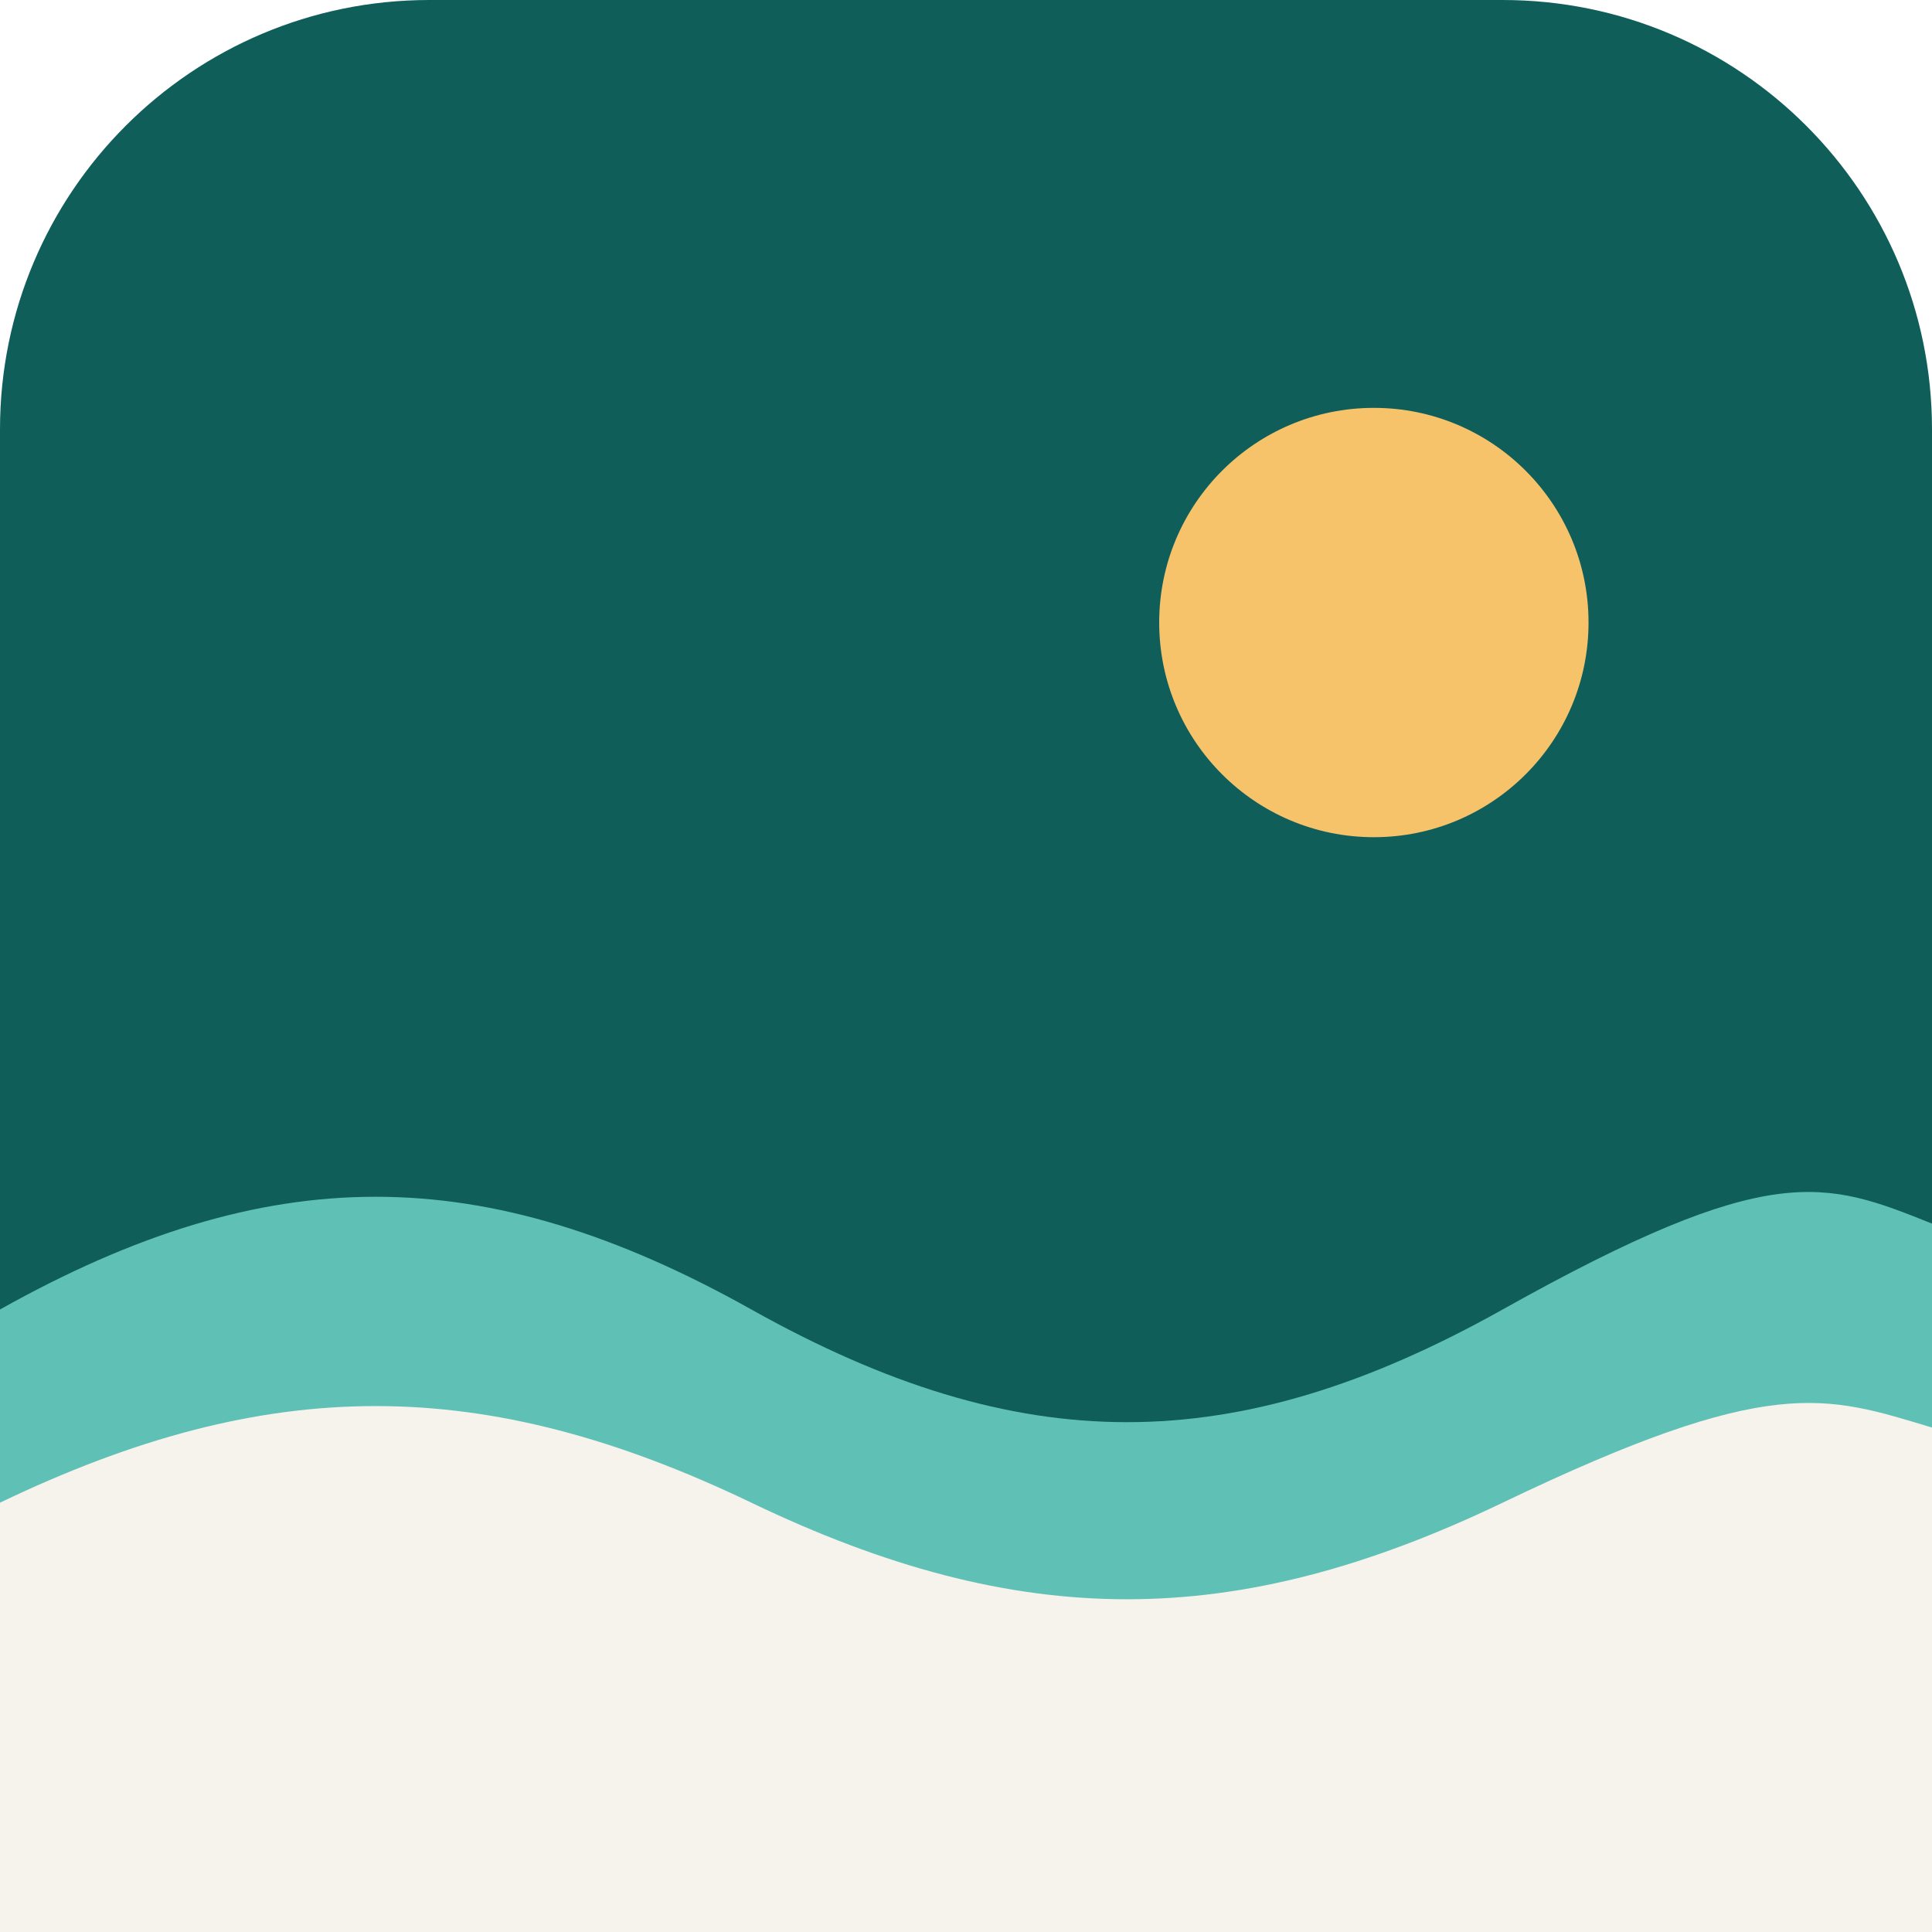
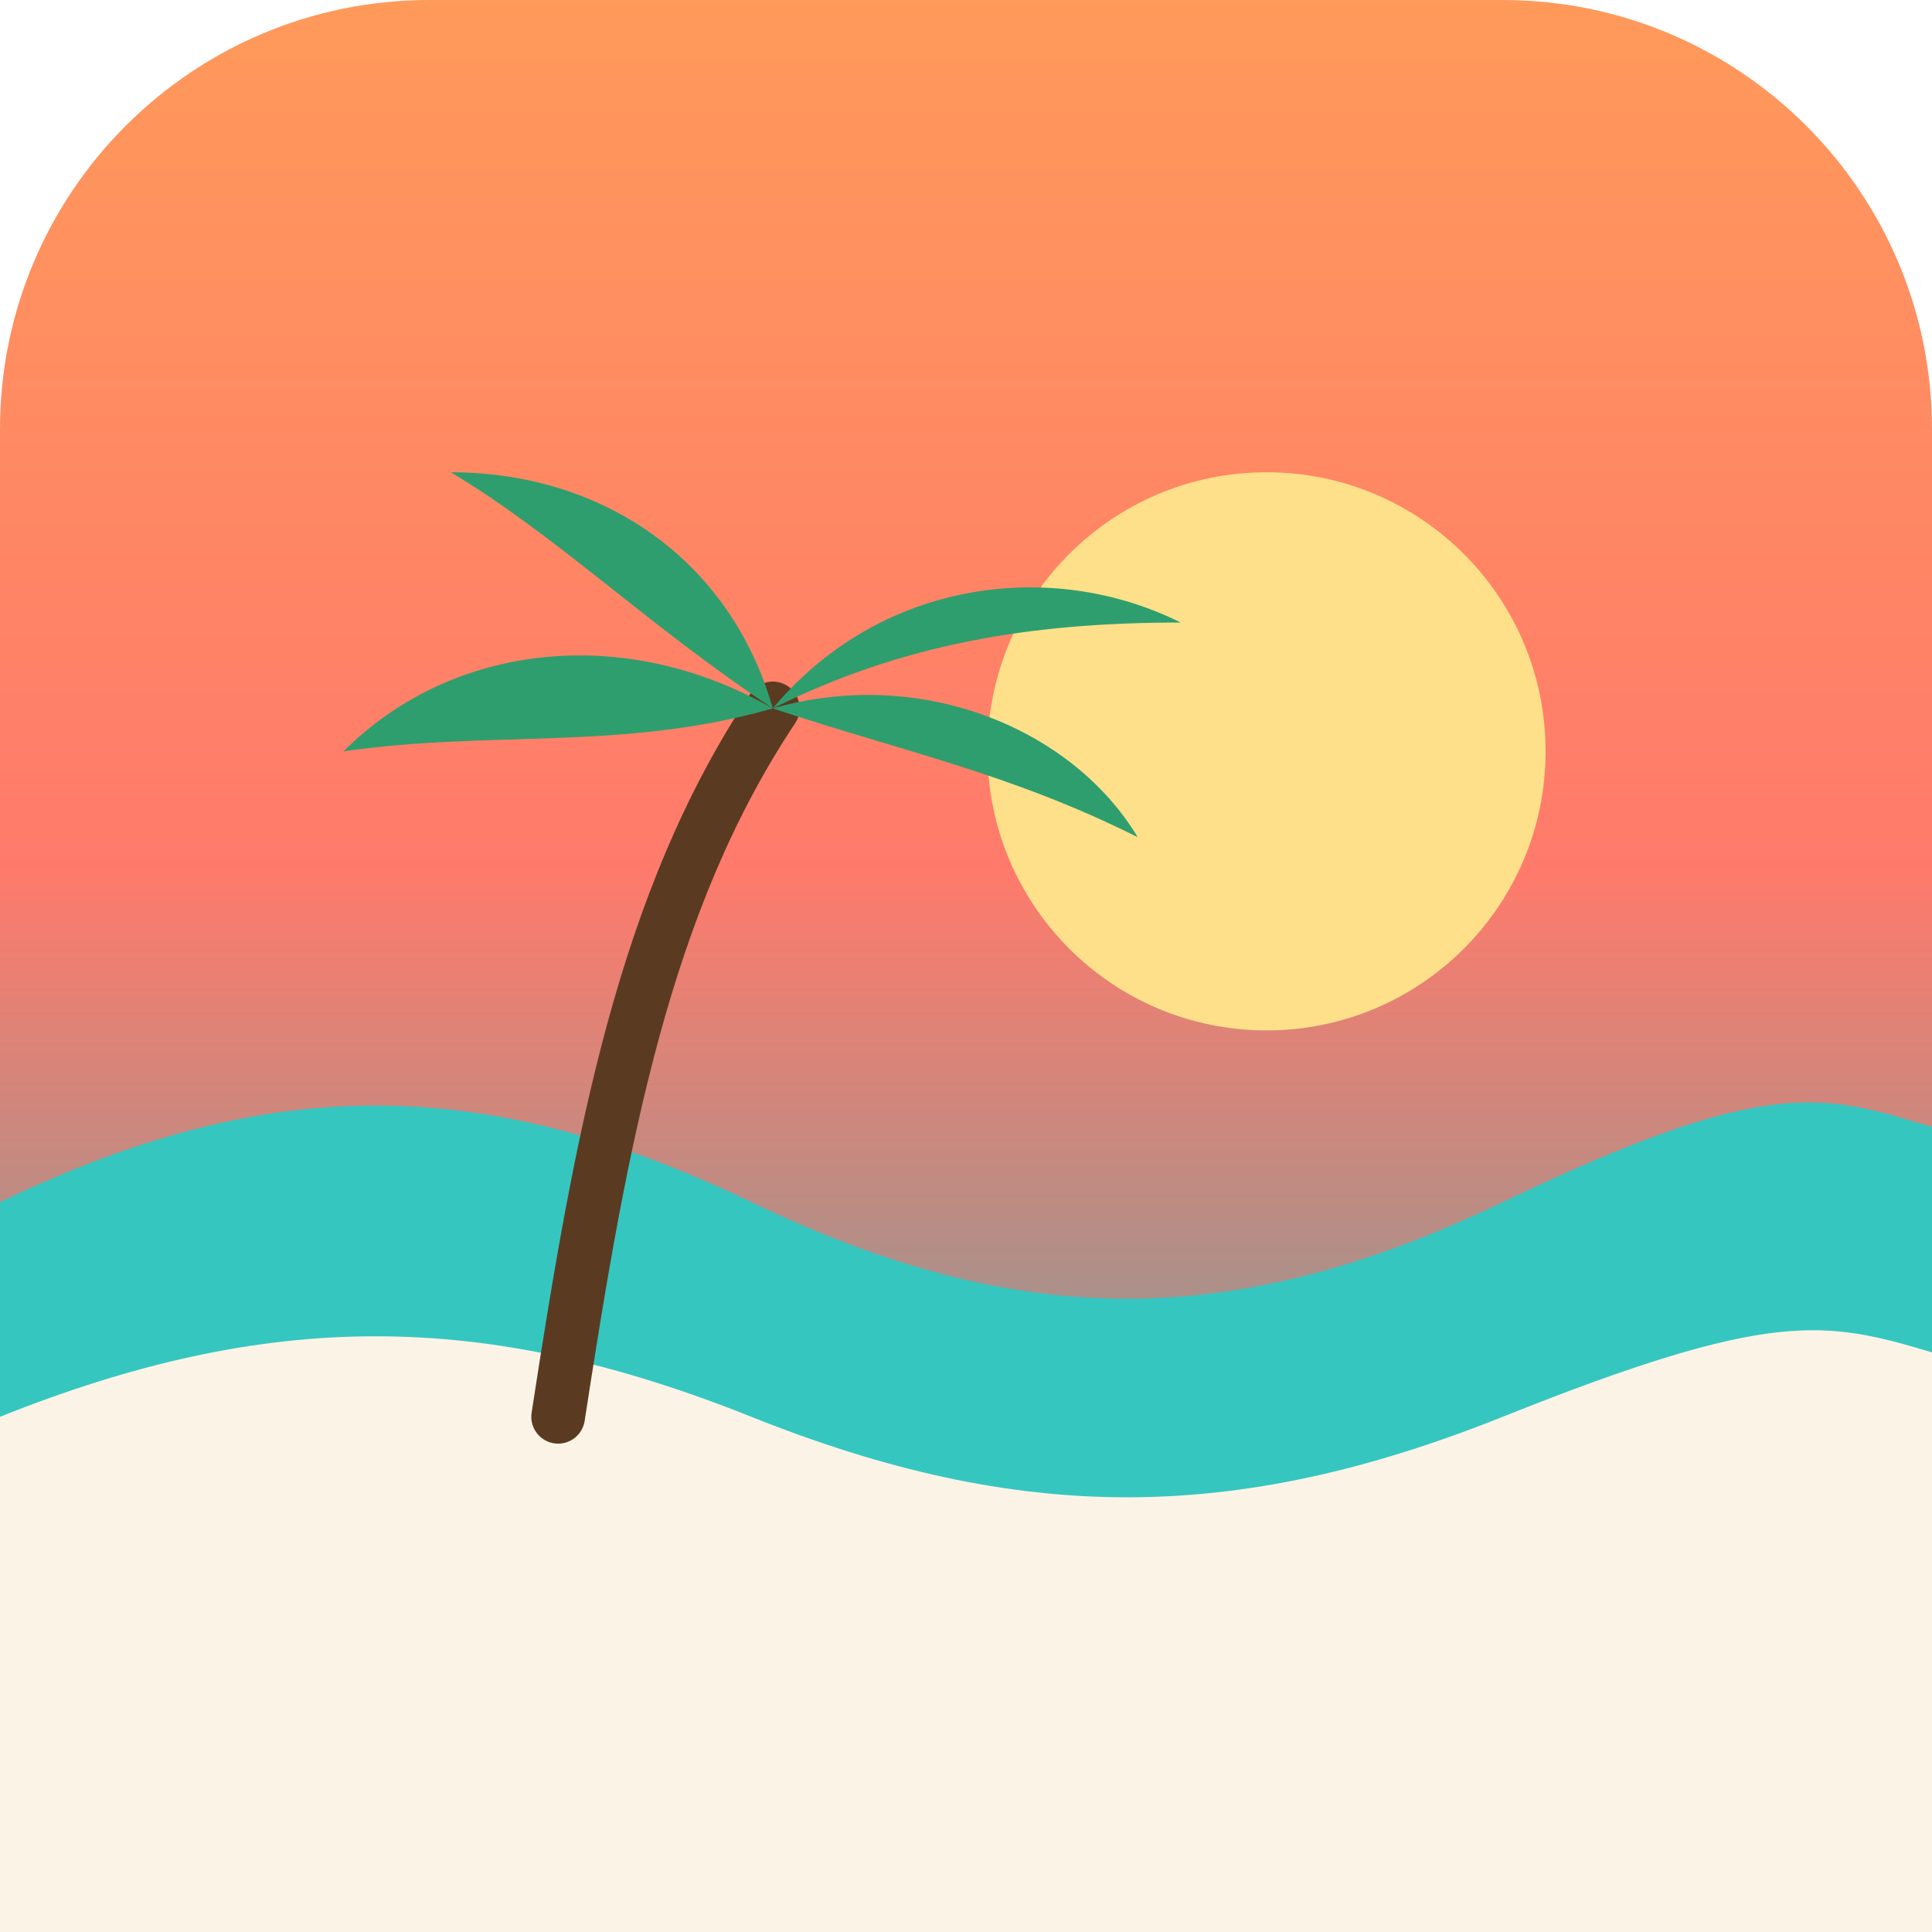
<svg xmlns="http://www.w3.org/2000/svg" viewBox="0 0 180 180">
-   <rect width="180" height="180" rx="40" fill="#0f5e5a" />
-   <circle cx="128" cy="58" r="20" fill="#f6c36b" />
-   <path d="M0 122c25-14 45-14 70 0s45 14 70 0 30-12 40-8v66H0z" fill="#5fc0b6" />
-   <path d="M0 140c25-12 45-12 70 0s45 12 70 0 30-10 40-7v47H0z" fill="#f6f2ec" />
+   <defs>
+     <linearGradient id="s" x1="0" y1="0" x2="0" y2="1">
+       <stop offset="0" stop-color="#ff9a5a" />
+       <stop offset=".45" stop-color="#ff7a6b" />
+       <stop offset="1" stop-color="#2bb3b8" />
+     </linearGradient>
+   </defs>
+   <rect width="180" height="180" rx="40" fill="url(#s)" />
+   <circle cx="118" cy="70" r="26" fill="#ffe08a" />
+   <path d="M0 112c25-12 45-12 70 0s45 12 70 0 30-10 40-7v75H0z" fill="#36c6c0" />
+   <path d="M0 132c25-10 45-10 70 0s45 10 70 0 30-9 40-6v54H0z" fill="#fbf4e6" />
+   <path d="M52 132c4-26 8-48 20-66" stroke="#5a3b22" stroke-width="5" fill="none" stroke-linecap="round" />
+   <path d="M72 66c-14-8-30-6-40 4 14-2 26 0 40-4zm0 0c-4-14-16-22-30-22 10 6 18 14 30 22zm0 0c10-12 26-14 38-8-14 0-26 2-38 8zm0 0c14-4 28 2 34 12-12-6-22-8-34-12z" fill="#2f9e6e" />
</svg>
